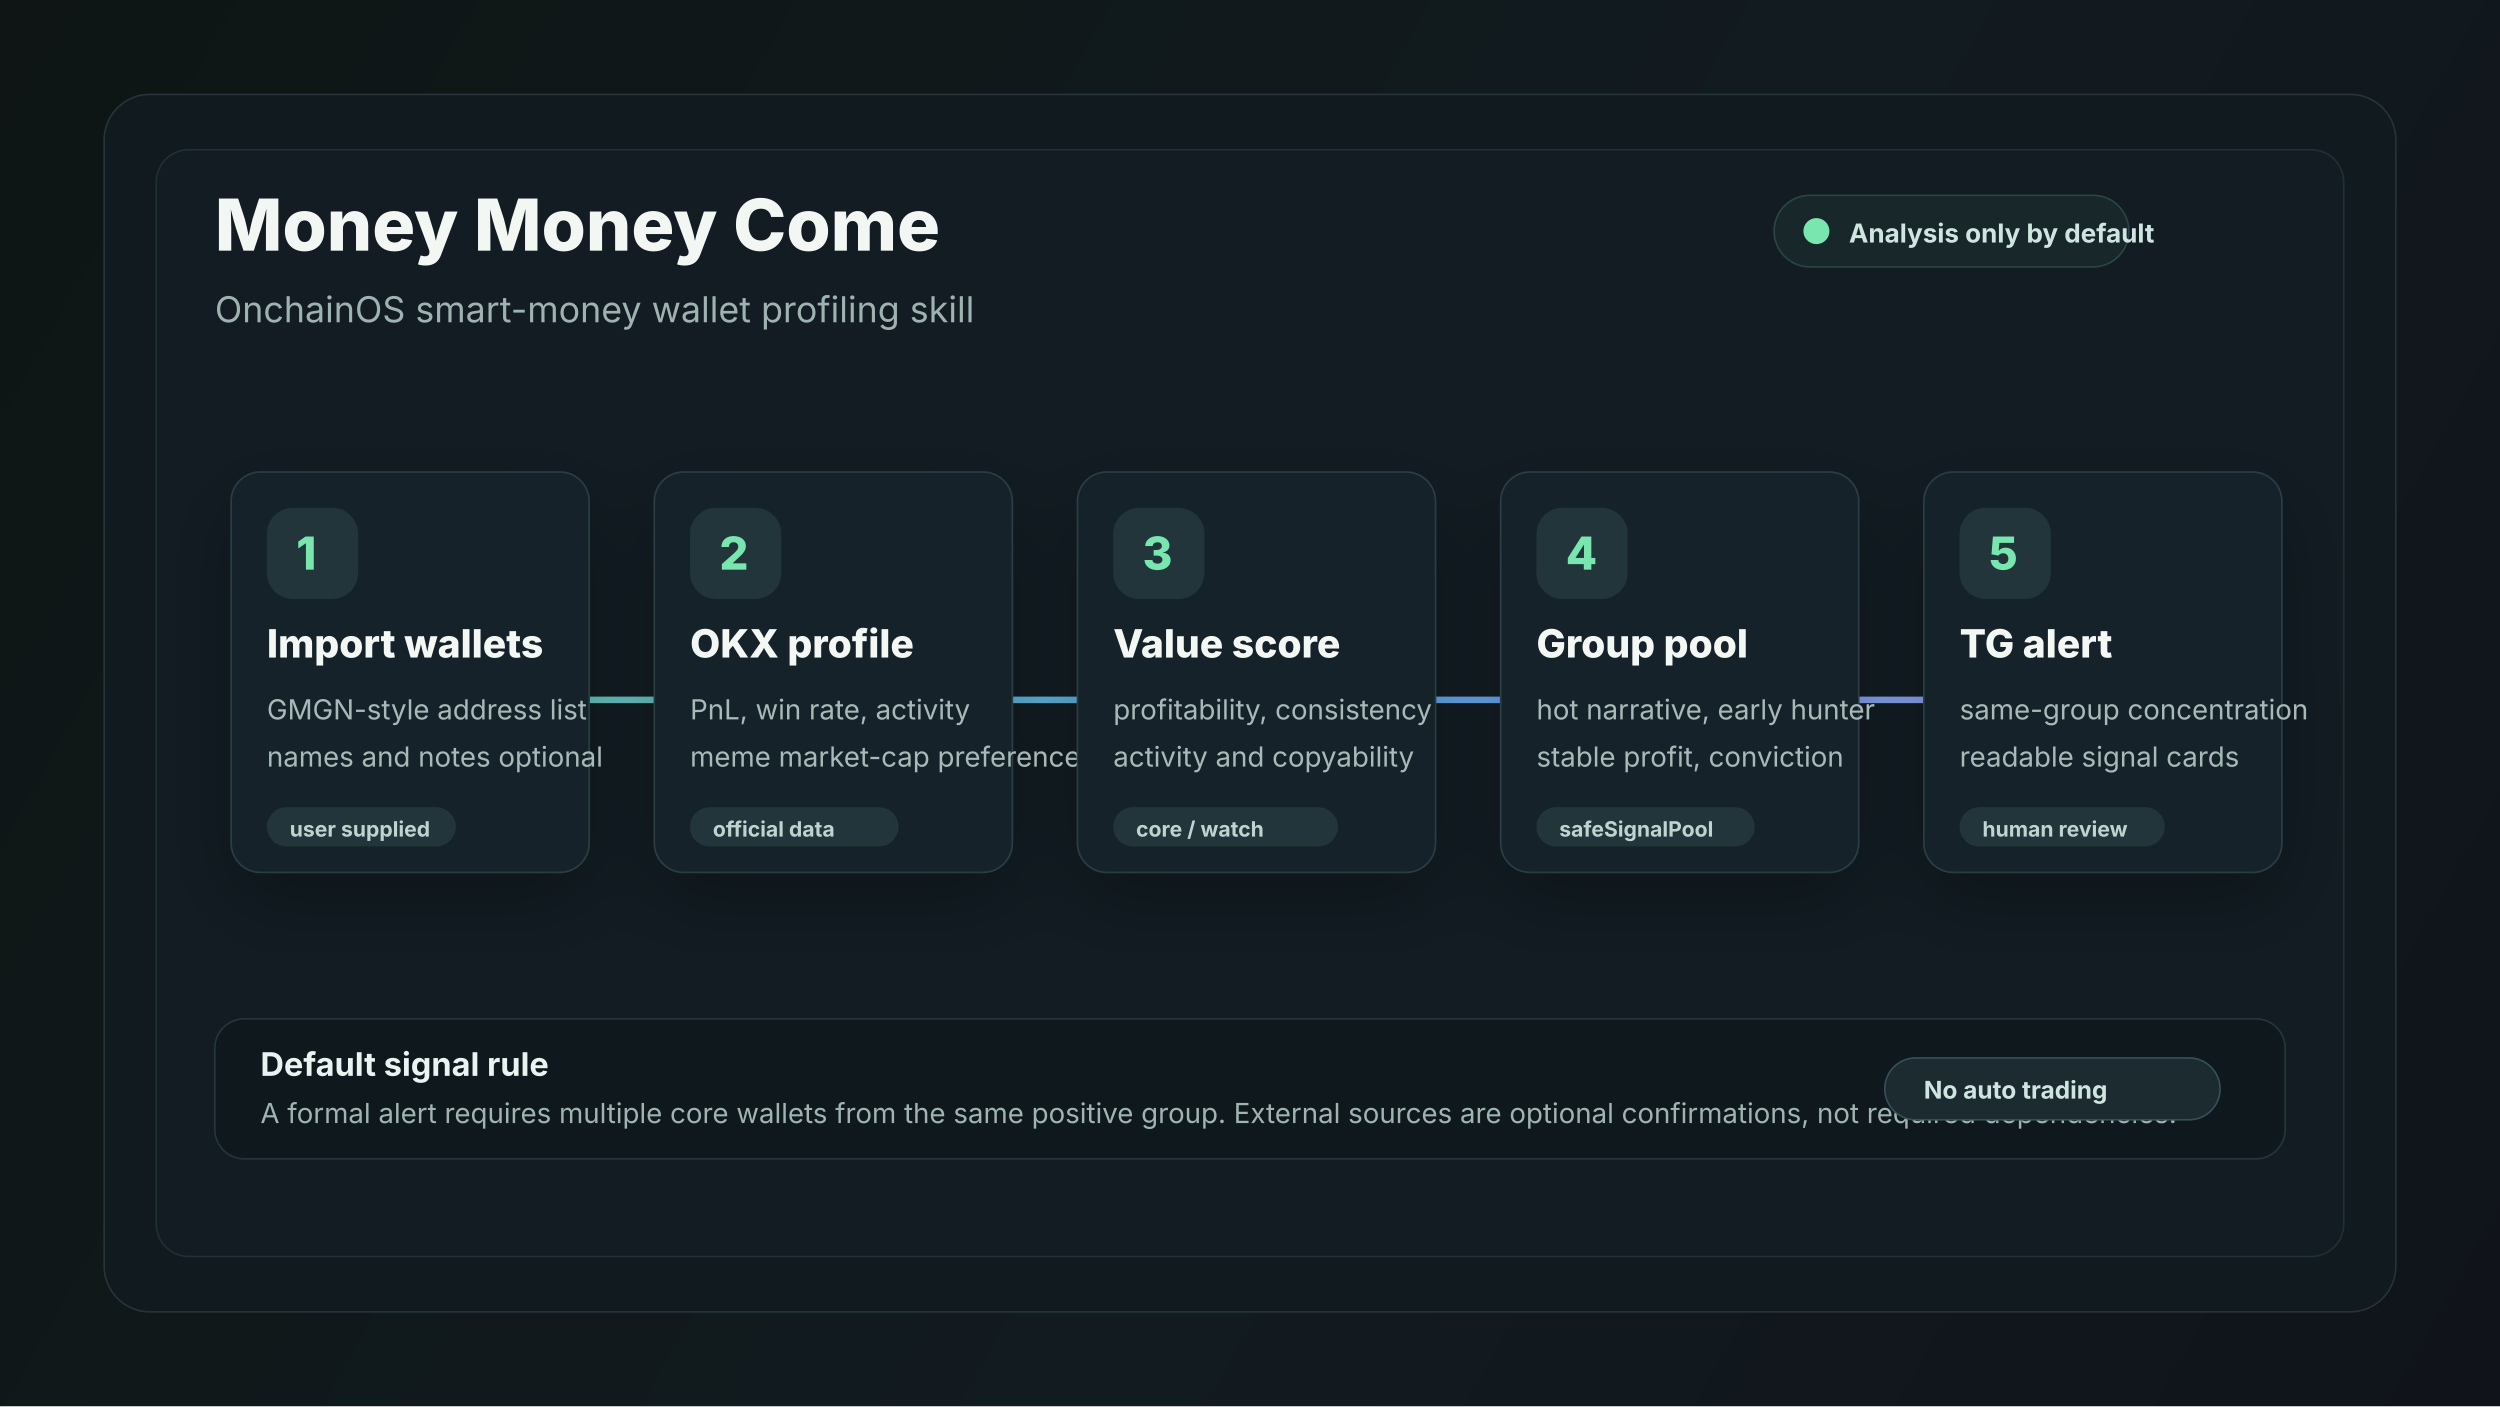
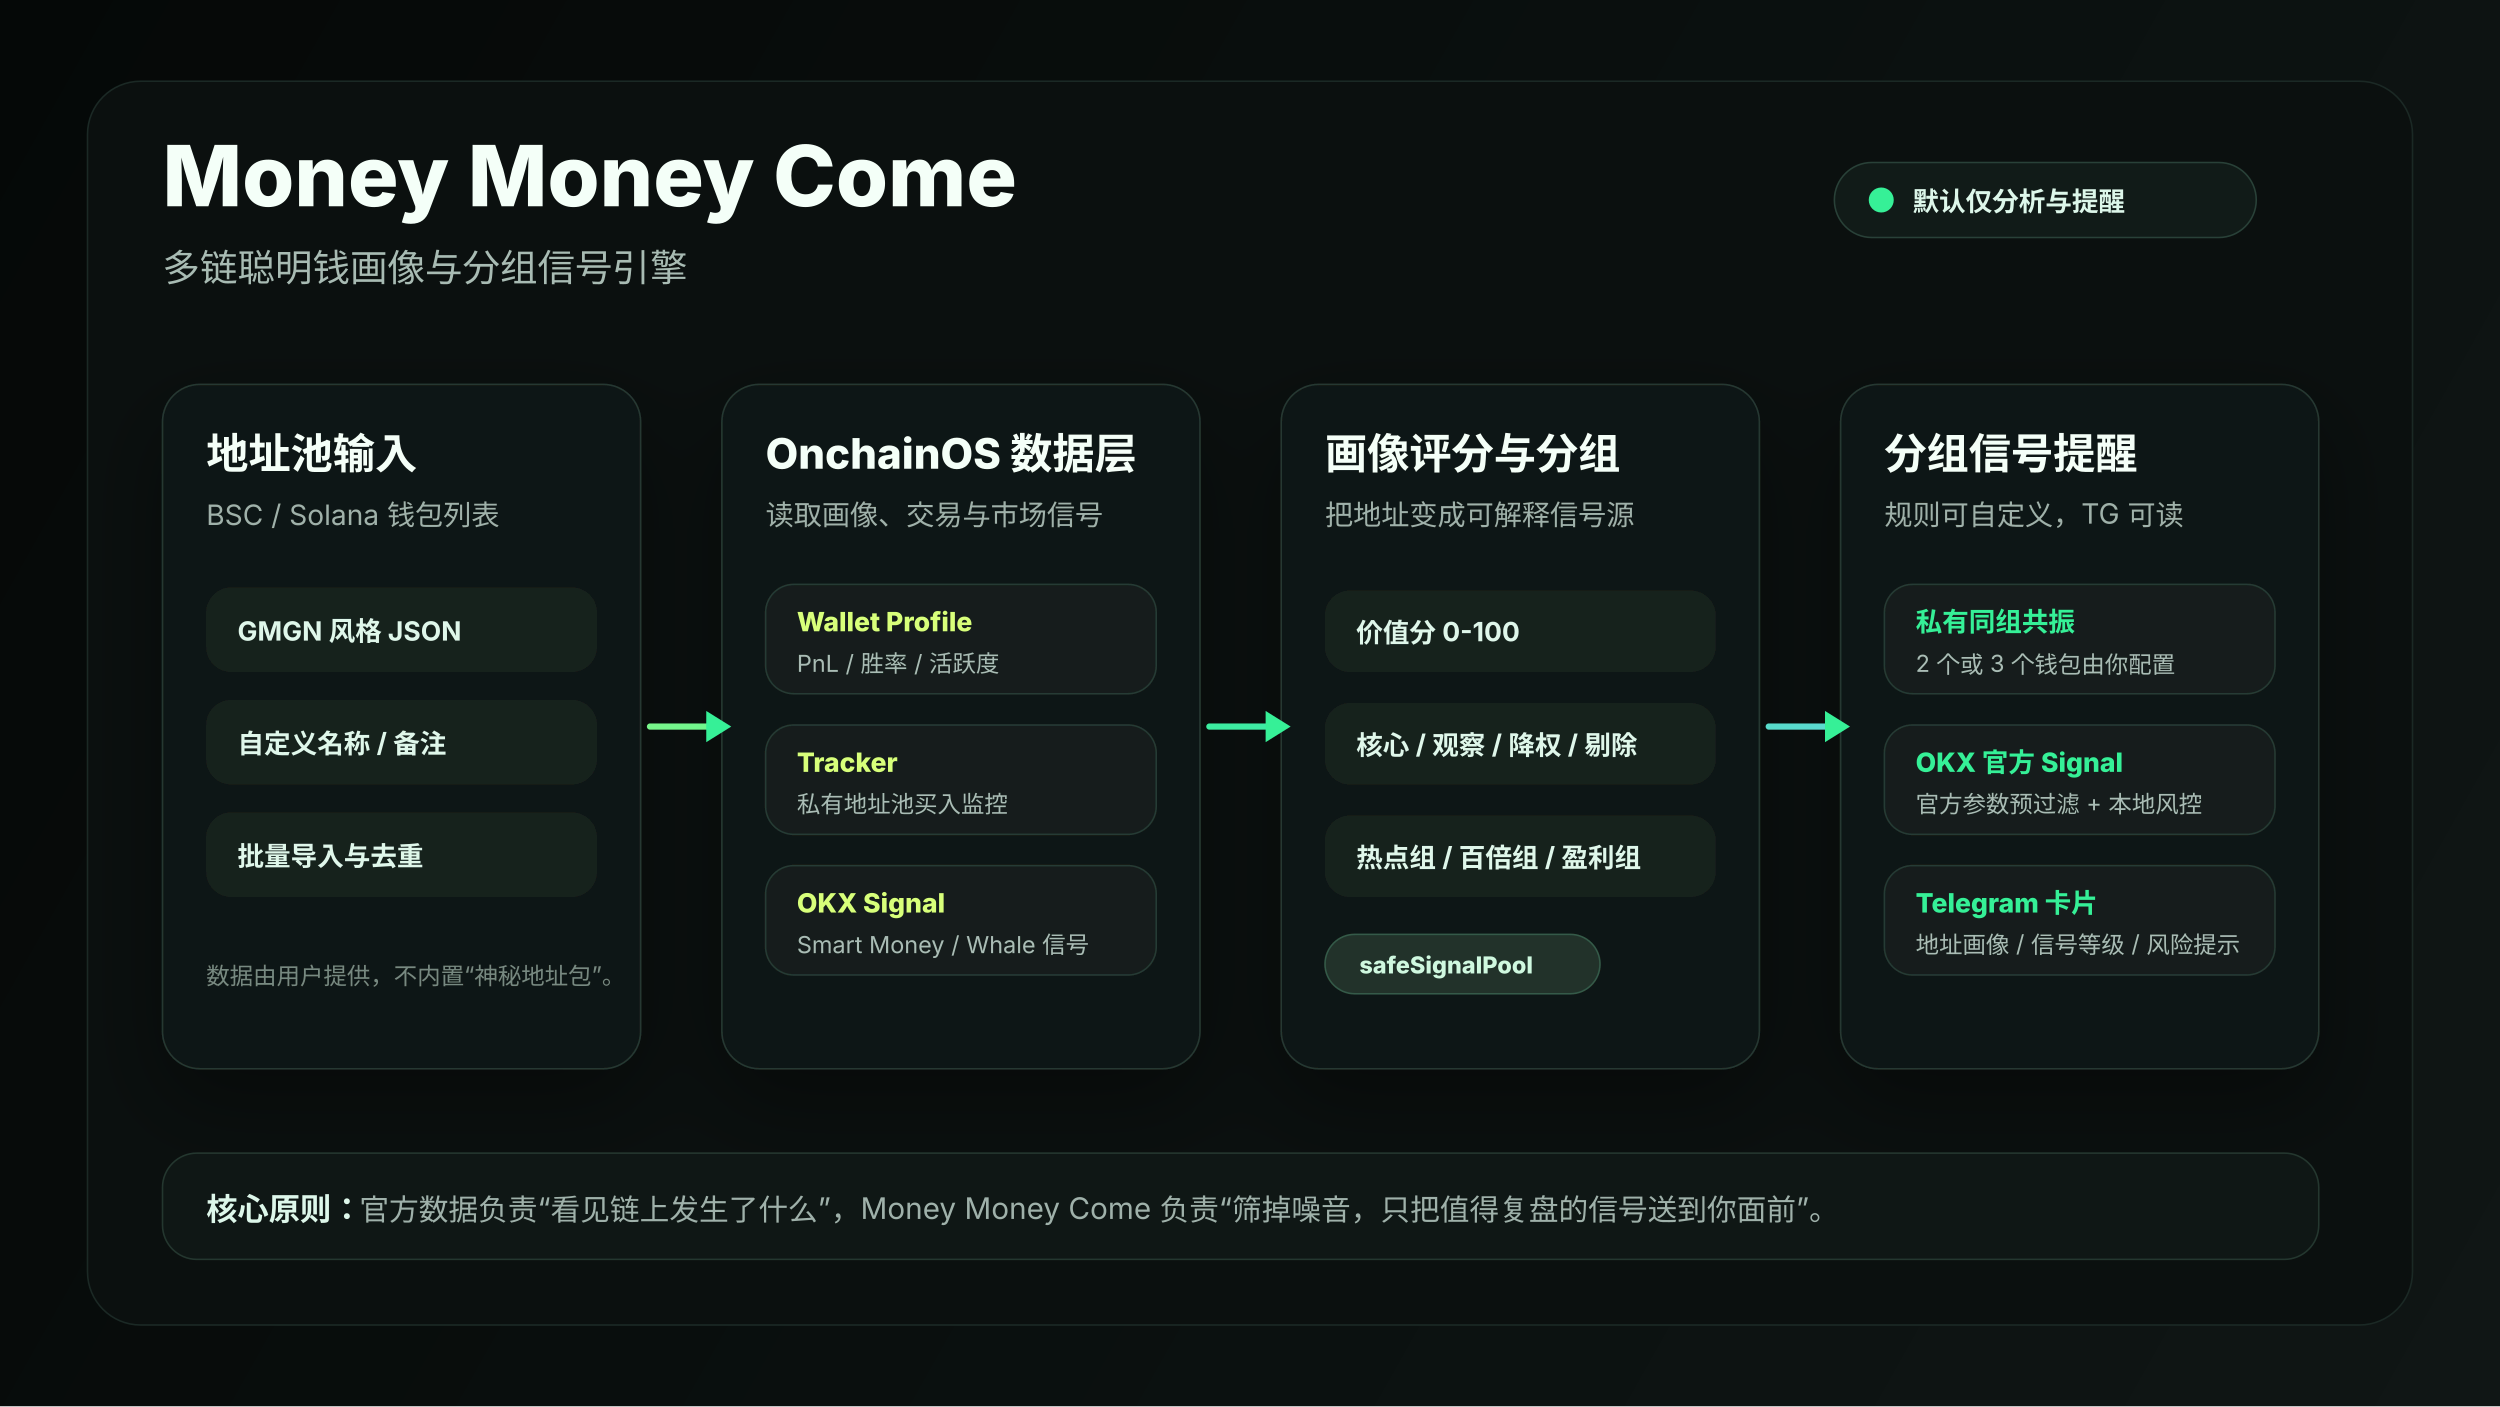
- <svg xmlns="http://www.w3.org/2000/svg" width="1536" height="864" viewBox="0 0 1536 864" fill="none" role="img" aria-labelledby="title desc">
+ <svg xmlns="http://www.w3.org/2000/svg" width="1600" height="900" viewBox="0 0 1600 900" fill="none" role="img" aria-labelledby="title desc">
  <defs>
-     <linearGradient id="bg" x1="0" y1="0" x2="1536" y2="864" gradientUnits="userSpaceOnUse">
-       <stop stop-color="#0E1514" />
-       <stop offset="0.58" stop-color="#121B20" />
-       <stop offset="1" stop-color="#10131A" />
+     <linearGradient id="bg" x1="0" y1="0" x2="1600" y2="900" gradientUnits="userSpaceOnUse">
+       <stop stop-color="#050807" />
+       <stop offset="0.62" stop-color="#0B1110" />
+       <stop offset="1" stop-color="#101615" />
    </linearGradient>
-     <linearGradient id="accent" x1="206" y1="188" x2="1328" y2="682" gradientUnits="userSpaceOnUse">
-       <stop stop-color="#79E6B0" />
-       <stop offset="0.52" stop-color="#5CB7FF" />
-       <stop offset="1" stop-color="#B7A6FF" />
+     <linearGradient id="green" x1="162" y1="140" x2="1416" y2="760" gradientUnits="userSpaceOnUse">
+       <stop stop-color="#D8FF7A" />
+       <stop offset="0.45" stop-color="#36F097" />
+       <stop offset="1" stop-color="#7AC7FF" />
    </linearGradient>
-     <filter id="shadow" x="-20%" y="-20%" width="140%" height="140%" color-interpolation-filters="sRGB">
-       <feDropShadow dx="0" dy="18" stdDeviation="24" flood-color="#000000" flood-opacity="0.25" />
+     <filter id="softShadow" x="-20%" y="-20%" width="140%" height="140%" color-interpolation-filters="sRGB">
+       <feDropShadow dx="0" dy="22" stdDeviation="28" flood-color="#000000" flood-opacity="0.38" />
    </filter>
  </defs>
-   <rect width="1536" height="864" rx="0" fill="url(#bg)" />
-   <rect x="64" y="58" width="1408" height="748" rx="28" fill="#111A1F" stroke="#26343A" />
-   <rect x="96" y="92" width="1344" height="680" rx="20" fill="#121C22" stroke="#1F3036" />
-   <text x="132" y="154" fill="#F2F7F4" font-family="Inter, Arial, sans-serif" font-size="44" font-weight="760">Money Money Come</text>
-   <text x="132" y="198" fill="#9EB2B0" font-family="Inter, Arial, sans-serif" font-size="22">OnchainOS smart-money wallet profiling skill</text>
-   <g transform="translate(1090 120)">
-     <rect width="218" height="44" rx="22" fill="#18272A" stroke="#2D4446" />
-     <circle cx="26" cy="22" r="8" fill="#79E6B0" />
-     <text x="46" y="29" fill="#CFE6E0" font-family="Inter, Arial, sans-serif" font-size="16" font-weight="650">Analysis only by default</text>
-   </g>
-   <path d="M248 430H1288" stroke="url(#accent)" stroke-width="4" stroke-linecap="round" opacity="0.9" />
-   <path d="M1280 430L1256 416V444L1280 430Z" fill="#B7A6FF" />
-   <g filter="url(#shadow)" font-family="Inter, Arial, sans-serif">
-     <g transform="translate(142 290)">
-       <rect width="220" height="246" rx="18" fill="#17242A" stroke="#2B3E45" />
-       <rect x="22" y="22" width="56" height="56" rx="16" fill="#20363A" />
-       <text x="40" y="60" fill="#79E6B0" font-size="28" font-weight="800">1</text>
-       <text x="22" y="114" fill="#F3F8F5" font-size="24" font-weight="760">Import wallets</text>
-       <text x="22" y="152" fill="#A7BAB7" font-size="17">GMGN-style address list</text>
-       <text x="22" y="181" fill="#A7BAB7" font-size="17">names and notes optional</text>
-       <rect x="22" y="206" width="116" height="24" rx="12" fill="#23353A" />
-       <text x="36" y="224" fill="#BFD3D0" font-size="13" font-weight="650">user supplied</text>
-     </g>
-     <g transform="translate(402 290)">
-       <rect width="220" height="246" rx="18" fill="#17242A" stroke="#2B3E45" />
-       <rect x="22" y="22" width="56" height="56" rx="16" fill="#20363A" />
-       <text x="40" y="60" fill="#79E6B0" font-size="28" font-weight="800">2</text>
-       <text x="22" y="114" fill="#F3F8F5" font-size="24" font-weight="760">OKX profile</text>
-       <text x="22" y="152" fill="#A7BAB7" font-size="17">PnL, win rate, activity</text>
-       <text x="22" y="181" fill="#A7BAB7" font-size="17">meme market-cap preference</text>
-       <rect x="22" y="206" width="128" height="24" rx="12" fill="#23353A" />
-       <text x="36" y="224" fill="#BFD3D0" font-size="13" font-weight="650">official data</text>
-     </g>
-     <g transform="translate(662 290)">
-       <rect width="220" height="246" rx="18" fill="#17242A" stroke="#2B3E45" />
-       <rect x="22" y="22" width="56" height="56" rx="16" fill="#20363A" />
-       <text x="40" y="60" fill="#79E6B0" font-size="28" font-weight="800">3</text>
-       <text x="22" y="114" fill="#F3F8F5" font-size="24" font-weight="760">Value score</text>
-       <text x="22" y="152" fill="#A7BAB7" font-size="17">profitability, consistency</text>
-       <text x="22" y="181" fill="#A7BAB7" font-size="17">activity and copyability</text>
-       <rect x="22" y="206" width="138" height="24" rx="12" fill="#23353A" />
-       <text x="36" y="224" fill="#BFD3D0" font-size="13" font-weight="650">core / watch</text>
-     </g>
-     <g transform="translate(922 290)">
-       <rect width="220" height="246" rx="18" fill="#17242A" stroke="#2B3E45" />
-       <rect x="22" y="22" width="56" height="56" rx="16" fill="#20363A" />
-       <text x="40" y="60" fill="#79E6B0" font-size="28" font-weight="800">4</text>
-       <text x="22" y="114" fill="#F3F8F5" font-size="24" font-weight="760">Group pool</text>
-       <text x="22" y="152" fill="#A7BAB7" font-size="17">hot narrative, early hunter</text>
-       <text x="22" y="181" fill="#A7BAB7" font-size="17">stable profit, conviction</text>
-       <rect x="22" y="206" width="134" height="24" rx="12" fill="#23353A" />
-       <text x="36" y="224" fill="#BFD3D0" font-size="13" font-weight="650">safeSignalPool</text>
-     </g>
-     <g transform="translate(1182 290)">
-       <rect width="220" height="246" rx="18" fill="#17242A" stroke="#2B3E45" />
-       <rect x="22" y="22" width="56" height="56" rx="16" fill="#20363A" />
-       <text x="40" y="60" fill="#79E6B0" font-size="28" font-weight="800">5</text>
-       <text x="22" y="114" fill="#F3F8F5" font-size="24" font-weight="760">TG alert</text>
-       <text x="22" y="152" fill="#A7BAB7" font-size="17">same-group concentration</text>
-       <text x="22" y="181" fill="#A7BAB7" font-size="17">readable signal cards</text>
-       <rect x="22" y="206" width="126" height="24" rx="12" fill="#23353A" />
-       <text x="36" y="224" fill="#BFD3D0" font-size="13" font-weight="650">human review</text>
+   <rect width="1600" height="900" fill="url(#bg)" />
+   <rect x="56" y="52" width="1488" height="796" rx="34" fill="#0B100F" stroke="#1B2925" />
+   <g font-family="Inter, PingFang SC, Microsoft YaHei, Arial, sans-serif">
+     <text x="104" y="132" fill="#F4FFF8" font-size="54" font-weight="780">Money Money Come</text>
+     <text x="104" y="180" fill="#A8BBB3" font-size="24" font-weight="520">多链聪明钱画像与分组信号引擎</text>
+     <g transform="translate(1174 104)">
+       <rect width="270" height="48" rx="24" fill="#111B18" stroke="#294138" />
+       <circle cx="30" cy="24" r="8" fill="#36F097" />
+       <text x="50" y="31" fill="#DDF7EA" font-size="17" font-weight="700">默认仅分析与提醒</text>
    </g>
  </g>
-   <g transform="translate(132 626)" font-family="Inter, Arial, sans-serif">
-     <rect width="1272" height="86" rx="18" fill="#0F181D" stroke="#24363D" />
-     <text x="28" y="35" fill="#E9F3F0" font-size="20" font-weight="720">Default signal rule</text>
-     <text x="28" y="64" fill="#9FB4B1" font-size="17">A formal alert requires multiple core wallets from the same positive group. External sources are optional confirmations, not required dependencies.</text>
-     <rect x="1026" y="24" width="206" height="38" rx="19" fill="#1B2B30" stroke="#355059" />
-     <text x="1050" y="49" fill="#CFE6E0" font-size="15" font-weight="700">No auto trading</text>
+   <g filter="url(#softShadow)" font-family="Inter, PingFang SC, Microsoft YaHei, Arial, sans-serif">
+     <g transform="translate(104 246)">
+       <rect width="306" height="438" rx="24" fill="#101715" stroke="#263933" />
+       <text x="28" y="54" fill="#F4FFF8" font-size="27" font-weight="780">地址池输入</text>
+       <text x="28" y="90" fill="#9FB1AA" font-size="18">BSC / Solana 钱包列表</text>
+       <g transform="translate(28 130)">
+         <rect width="250" height="54" rx="16" fill="#17231F" />
+         <text x="20" y="34" fill="#DFF7EA" font-size="17" font-weight="700">GMGN 风格 JSON</text>
+       </g>
+       <g transform="translate(28 202)">
+         <rect width="250" height="54" rx="16" fill="#17231F" />
+         <text x="20" y="34" fill="#DFF7EA" font-size="17" font-weight="700">自定义名称 / 备注</text>
+       </g>
+       <g transform="translate(28 274)">
+         <rect width="250" height="54" rx="16" fill="#17231F" />
+         <text x="20" y="34" fill="#DFF7EA" font-size="17" font-weight="700">批量导入与去重</text>
+       </g>
+       <text x="28" y="384" fill="#778981" font-size="15">数据由用户提供，不内置“神秘地址包”。</text>
+     </g>
+     <g transform="translate(462 246)">
+       <rect width="306" height="438" rx="24" fill="#101715" stroke="#263933" />
+       <text x="28" y="54" fill="#F4FFF8" font-size="27" font-weight="780">OnchainOS 数据层</text>
+       <text x="28" y="90" fill="#9FB1AA" font-size="18">读取画像、交易与市场信号</text>
+       <g transform="translate(28 128)">
+         <rect width="250" height="70" rx="18" fill="#151F1C" stroke="#263A34" />
+         <text x="20" y="30" fill="#D8FF7A" font-size="17" font-weight="760">Wallet Profile</text>
+         <text x="20" y="56" fill="#AABCB5" font-size="15">PnL / 胜率 / 活跃度</text>
+       </g>
+       <g transform="translate(28 218)">
+         <rect width="250" height="70" rx="18" fill="#151F1C" stroke="#263A34" />
+         <text x="20" y="30" fill="#D8FF7A" font-size="17" font-weight="760">Tracker</text>
+         <text x="20" y="56" fill="#AABCB5" font-size="15">私有地址池买入监控</text>
+       </g>
+       <g transform="translate(28 308)">
+         <rect width="250" height="70" rx="18" fill="#151F1C" stroke="#263A34" />
+         <text x="20" y="30" fill="#D8FF7A" font-size="17" font-weight="760">OKX Signal</text>
+         <text x="20" y="56" fill="#AABCB5" font-size="15">Smart Money / Whale 信号</text>
+       </g>
+     </g>
+     <g transform="translate(820 246)">
+       <rect width="306" height="438" rx="24" fill="#101715" stroke="#263933" />
+       <text x="28" y="54" fill="#F4FFF8" font-size="27" font-weight="780">画像评分与分组</text>
+       <text x="28" y="90" fill="#9FB1AA" font-size="18">把地址变成可解释信号源</text>
+       <g transform="translate(28 132)">
+         <rect width="250" height="52" rx="16" fill="#17231F" />
+         <text x="20" y="33" fill="#DFF7EA" font-size="17" font-weight="700">价值分 0-100</text>
+       </g>
+       <g transform="translate(28 204)">
+         <rect width="250" height="52" rx="16" fill="#17231F" />
+         <text x="20" y="33" fill="#DFF7EA" font-size="17" font-weight="700">核心 / 观察 / 降权 / 剔除</text>
+       </g>
+       <g transform="translate(28 276)">
+         <rect width="250" height="52" rx="16" fill="#17231F" />
+         <text x="20" y="33" fill="#DFF7EA" font-size="17" font-weight="700">热点组 / 百倍组 / 盈利组</text>
+       </g>
+       <g transform="translate(28 352)">
+         <rect width="176" height="38" rx="19" fill="#20332B" stroke="#345A48" />
+         <text x="22" y="25" fill="#CFF8DF" font-size="15" font-weight="760">safeSignalPool</text>
+       </g>
+     </g>
+     <g transform="translate(1178 246)">
+       <rect width="306" height="438" rx="24" fill="#101715" stroke="#263933" />
+       <text x="28" y="54" fill="#F4FFF8" font-size="27" font-weight="780">分组信号提醒</text>
+       <text x="28" y="90" fill="#9FB1AA" font-size="18">规则可自定义，TG 可读</text>
+       <g transform="translate(28 128)">
+         <rect width="250" height="70" rx="18" fill="#151F1C" stroke="#263A34" />
+         <text x="20" y="30" fill="#36F097" font-size="17" font-weight="760">私有同组共振</text>
+         <text x="20" y="56" fill="#AABCB5" font-size="15">2 个或 3 个钱包由你配置</text>
+       </g>
+       <g transform="translate(28 218)">
+         <rect width="250" height="70" rx="18" fill="#151F1C" stroke="#263A34" />
+         <text x="20" y="30" fill="#36F097" font-size="17" font-weight="760">OKX 官方 Signal</text>
+         <text x="20" y="56" fill="#AABCB5" font-size="15">官方参数预过滤 + 本地风控</text>
+       </g>
+       <g transform="translate(28 308)">
+         <rect width="250" height="70" rx="18" fill="#151F1C" stroke="#263A34" />
+         <text x="20" y="30" fill="#36F097" font-size="17" font-weight="760">Telegram 卡片</text>
+         <text x="20" y="56" fill="#AABCB5" font-size="15">地址画像 / 信号等级 / 风险提示</text>
+       </g>
+     </g>
+   </g>
+   <path d="M416 465H456" stroke="url(#green)" stroke-width="4" stroke-linecap="round" />
+   <path d="M774 465H814" stroke="url(#green)" stroke-width="4" stroke-linecap="round" />
+   <path d="M1132 465H1172" stroke="url(#green)" stroke-width="4" stroke-linecap="round" />
+   <path d="M452 455L468 465L452 475V455Z" fill="#36F097" />
+   <path d="M810 455L826 465L810 475V455Z" fill="#36F097" />
+   <path d="M1168 455L1184 465L1168 475V455Z" fill="#36F097" />
+   <g transform="translate(104 738)" font-family="Inter, PingFang SC, Microsoft YaHei, Arial, sans-serif">
+     <rect width="1380" height="68" rx="22" fill="#0F1715" stroke="#24372F" />
+     <text x="28" y="43" fill="#DDF7EA" font-size="20" font-weight="760">核心原则：</text>
+     <text x="126" y="43" fill="#9FB1AA" font-size="19">官方数据负责“看见链上发生了什么”，Money Money Come 负责“筛掉噪音，只把值得复盘的信号送到你面前”。</text>
  </g>
</svg>
